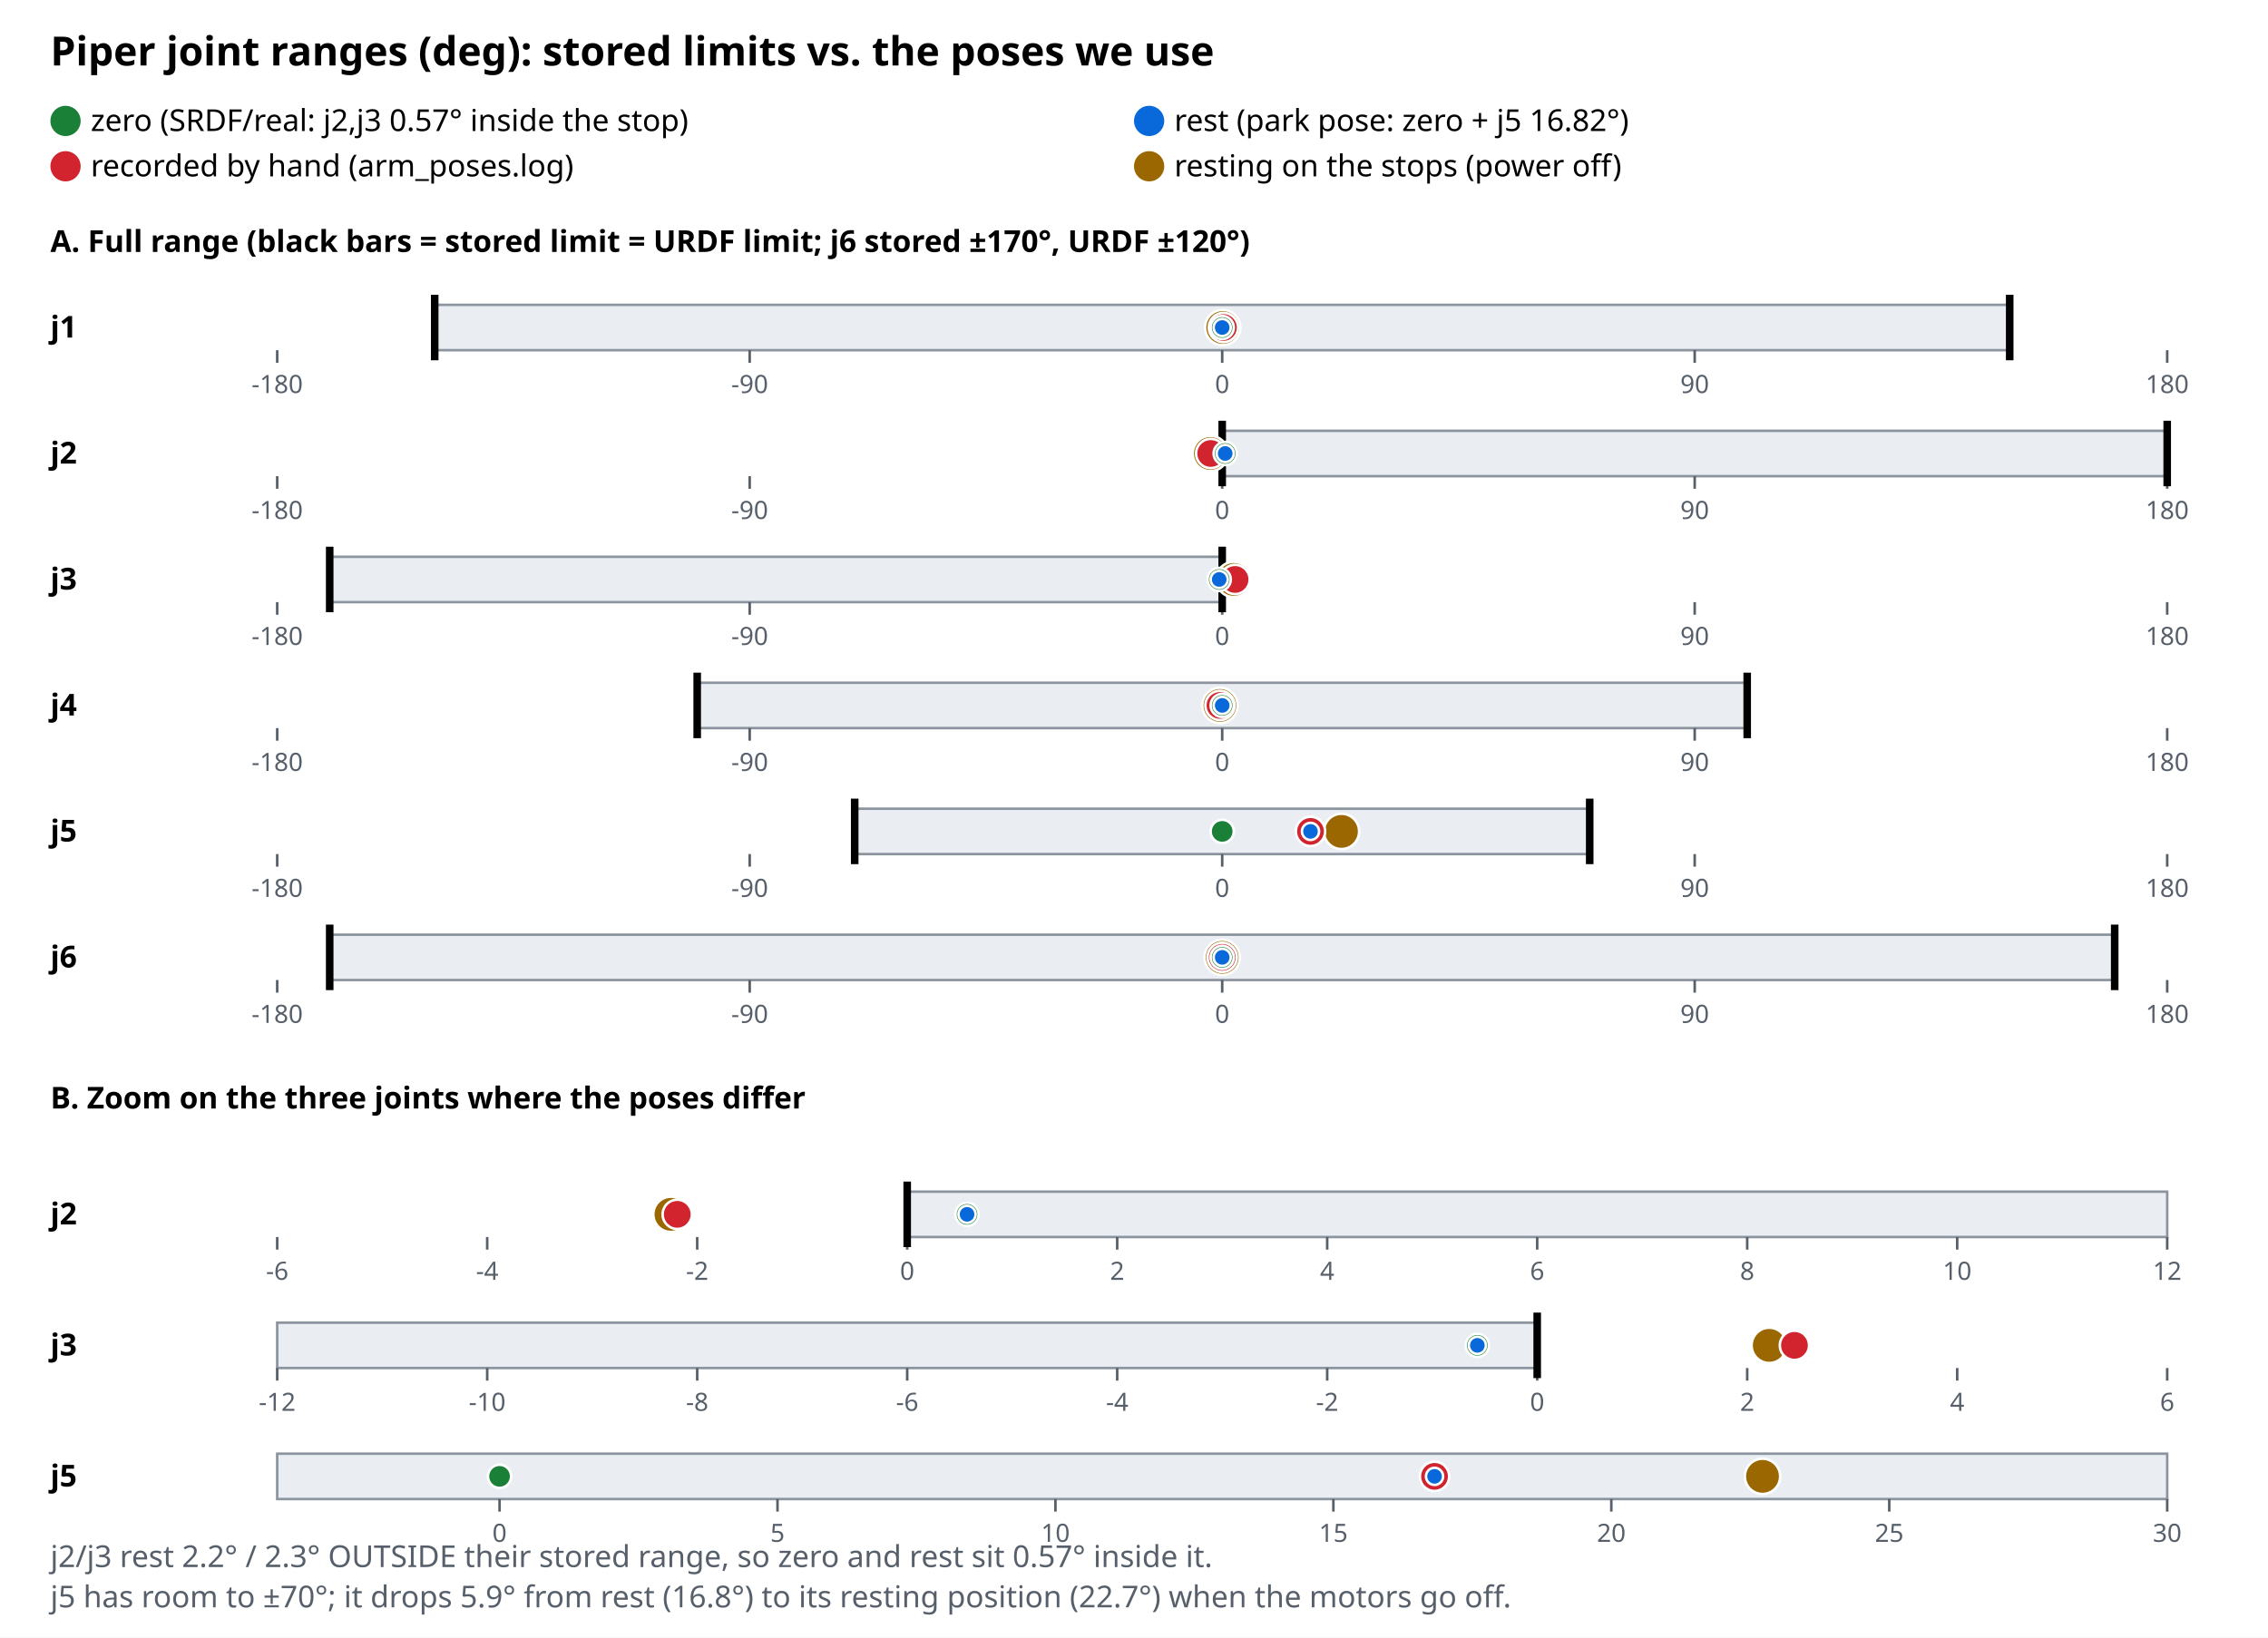
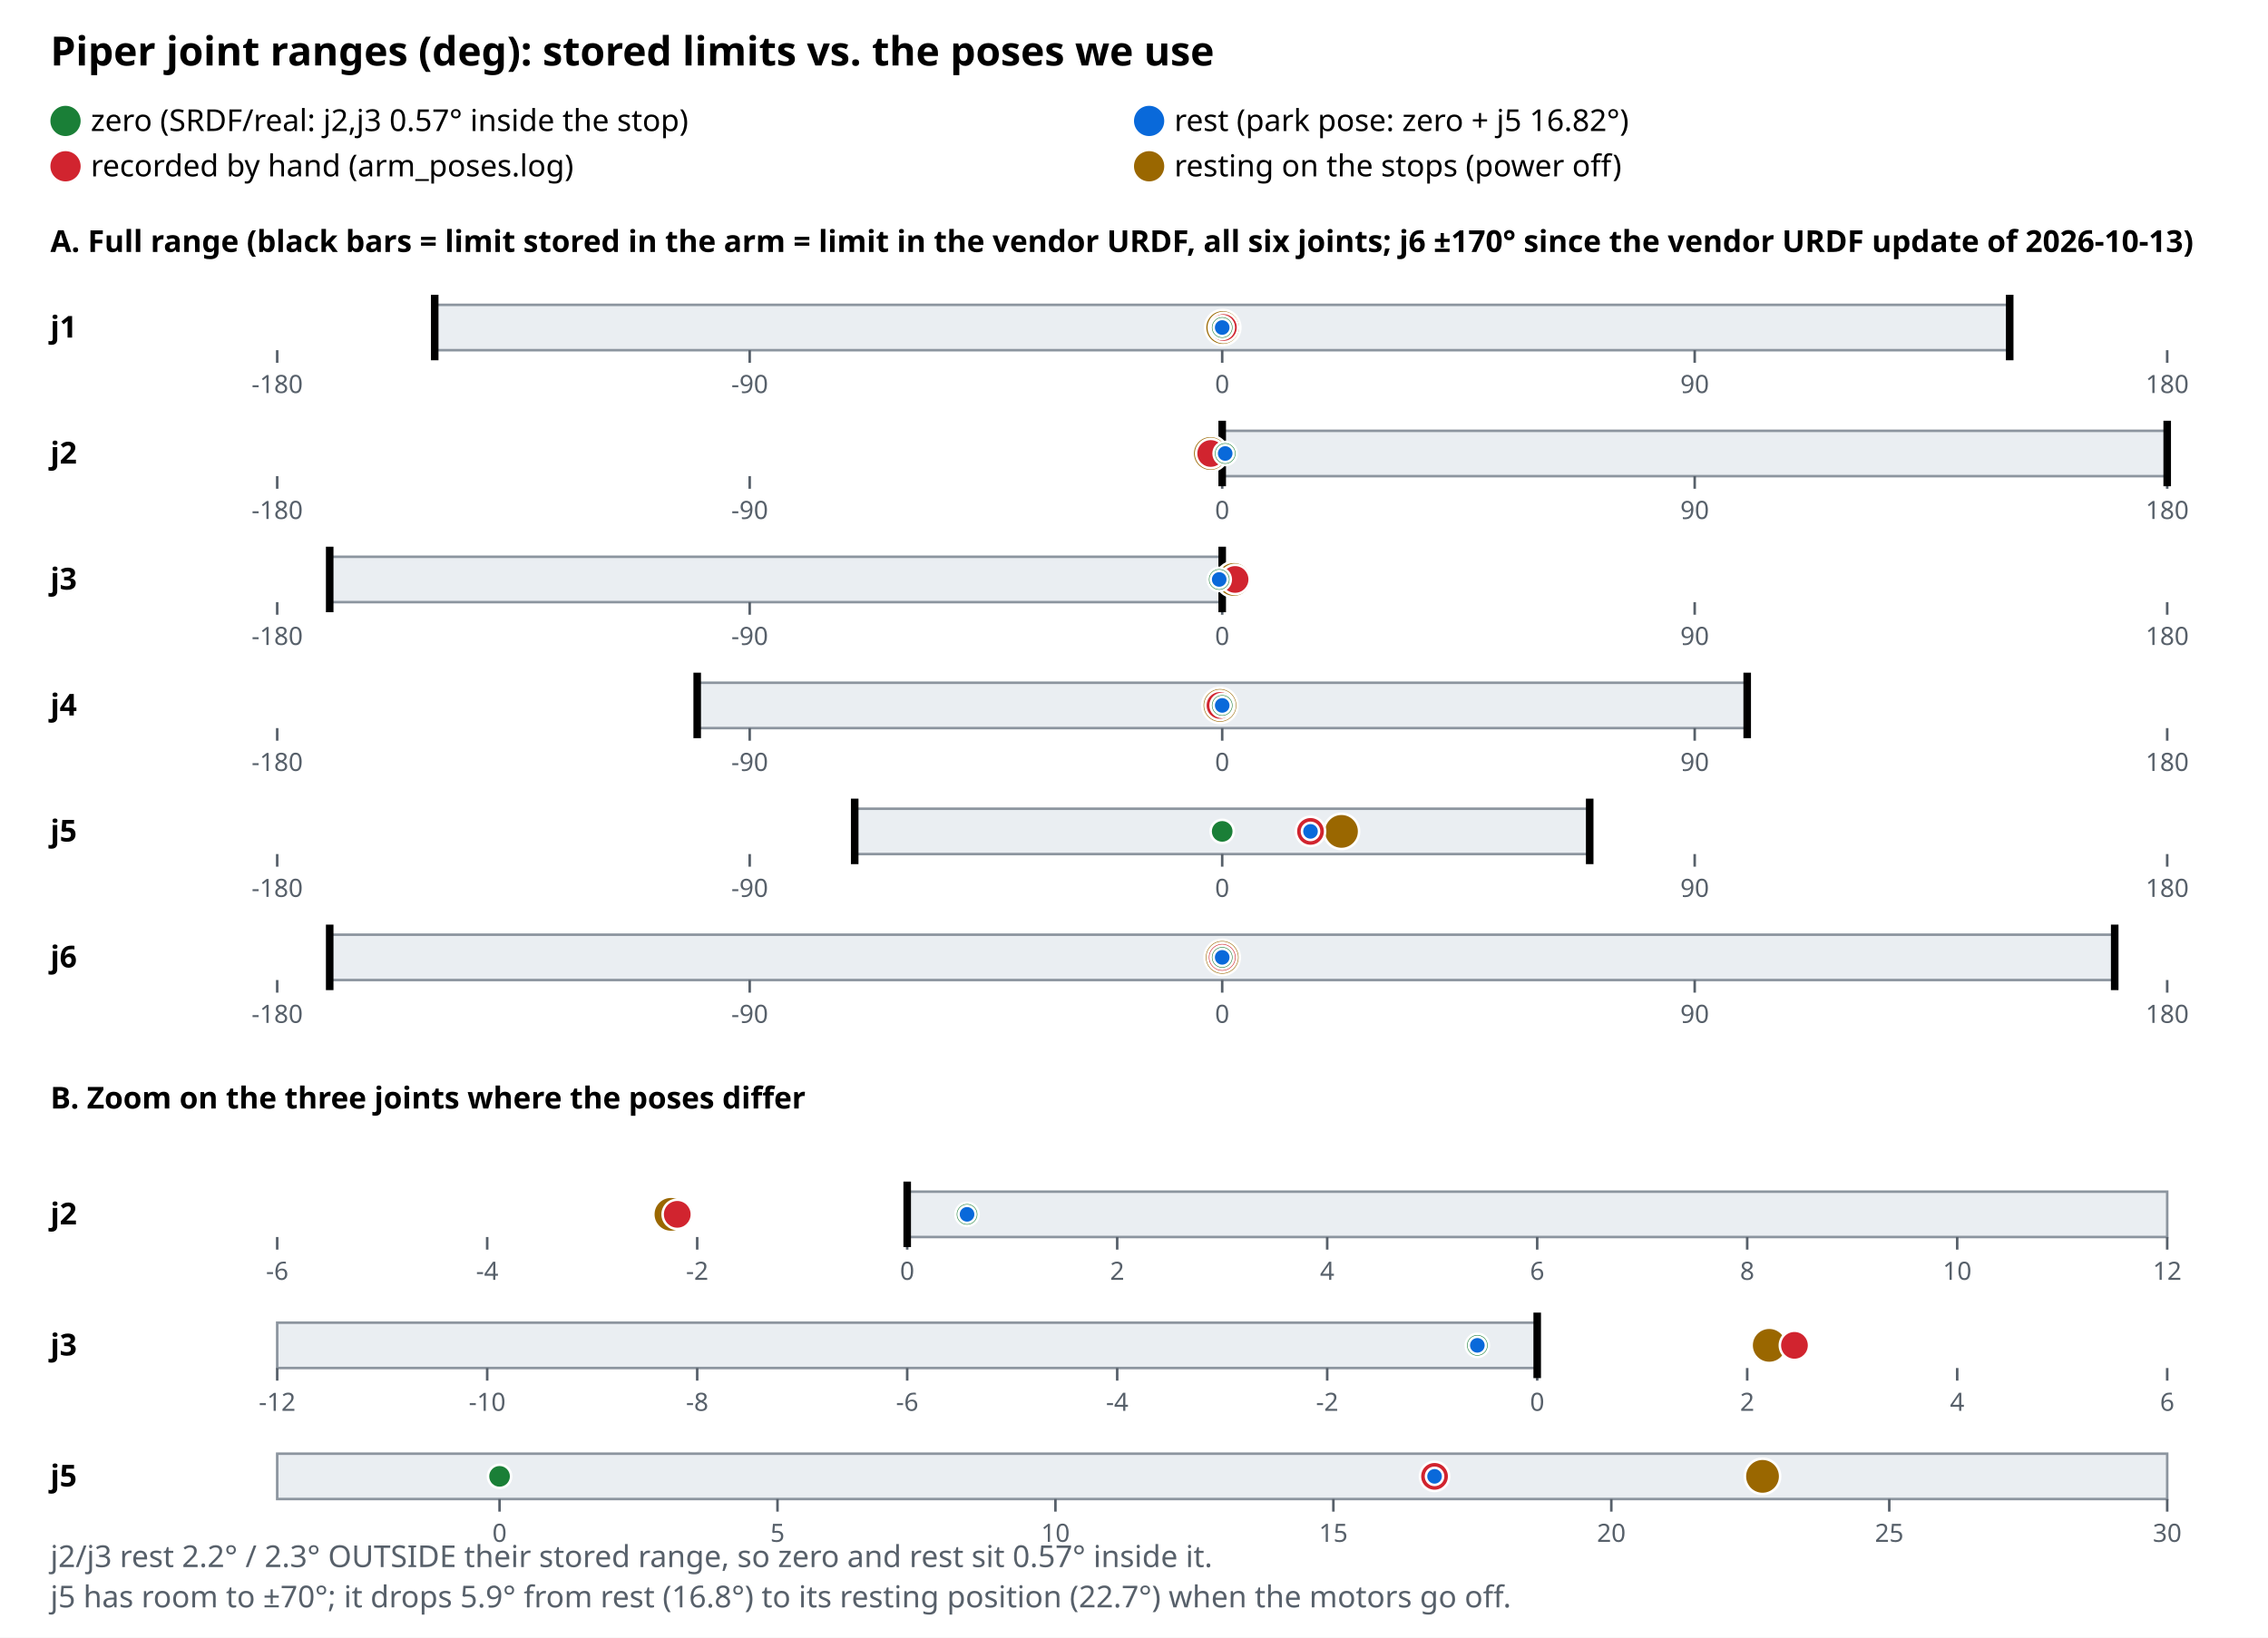
<svg xmlns="http://www.w3.org/2000/svg" viewBox="0 0 900 650" font-family="sans-serif" font-size="12">
  <rect width="900" height="650" fill="#fff" />
  <text x="20" y="26" font-size="16" font-weight="bold">Piper joint ranges (deg): stored limits vs. the poses we use</text>
  <circle cx="26" cy="48" r="6" fill="#1a7f37" />
  <text x="36" y="52">zero (SRDF/real: j2,j3 0.57° inside the stop)</text>
  <circle cx="456" cy="48" r="6" fill="#0969da" />
  <text x="466" y="52">rest (park pose: zero + j5 16.82°)</text>
  <circle cx="26" cy="66" r="6" fill="#d1242f" />
  <text x="36" y="70">recorded by hand (arm_poses.log)</text>
  <circle cx="456" cy="66" r="6" fill="#9a6700" />
  <text x="466" y="70">resting on the stops (power off)</text>
-   <text x="20" y="100" font-weight="bold">A. Full range (black bars = stored limit = URDF limit; j6 stored ±170°, URDF ±120°)</text>
+   <text x="20" y="100" font-weight="bold">A. Full range (black bars = limit stored in the arm = limit in the vendor URDF, all six joints; j6 ±170° since the vendor URDF update of 2026-10-13)</text>
  <text x="20" y="134" font-weight="bold">j1</text>
  <rect x="172.5" y="121" width="625.0" height="18" fill="#eaeef2" stroke="#8c959f" />
  <line x1="110.0" x2="110.0" y1="139" y2="144" stroke="#57606a" />
  <text x="110.0" y="156" text-anchor="middle" fill="#57606a" font-size="10">-180</text>
  <line x1="297.5" x2="297.5" y1="139" y2="144" stroke="#57606a" />
  <text x="297.5" y="156" text-anchor="middle" fill="#57606a" font-size="10">-90</text>
  <line x1="485.0" x2="485.0" y1="139" y2="144" stroke="#57606a" />
  <text x="485.0" y="156" text-anchor="middle" fill="#57606a" font-size="10">0</text>
  <line x1="672.5" x2="672.5" y1="139" y2="144" stroke="#57606a" />
  <text x="672.5" y="156" text-anchor="middle" fill="#57606a" font-size="10">90</text>
  <line x1="860.0" x2="860.0" y1="139" y2="144" stroke="#57606a" />
  <text x="860.0" y="156" text-anchor="middle" fill="#57606a" font-size="10">180</text>
  <line x1="172.5" x2="172.5" y1="117" y2="143" stroke="#000" stroke-width="3" />
  <line x1="797.5" x2="797.5" y1="117" y2="143" stroke="#000" stroke-width="3" />
  <circle cx="485.208" cy="130" r="7.0" fill="#9a6700" stroke="#fff" stroke-width="1" />
  <circle cx="485.479" cy="130" r="5.8" fill="#d1242f" stroke="#fff" stroke-width="1" />
  <circle cx="485.0" cy="130" r="4.6" fill="#1a7f37" stroke="#fff" stroke-width="1" />
  <circle cx="485.0" cy="130" r="3.4" fill="#0969da" stroke="#fff" stroke-width="1" />
  <text x="20" y="184" font-weight="bold">j2</text>
  <rect x="485.0" y="171" width="375.0" height="18" fill="#eaeef2" stroke="#8c959f" />
  <line x1="110.0" x2="110.0" y1="189" y2="194" stroke="#57606a" />
  <text x="110.0" y="206" text-anchor="middle" fill="#57606a" font-size="10">-180</text>
  <line x1="297.5" x2="297.5" y1="189" y2="194" stroke="#57606a" />
  <text x="297.5" y="206" text-anchor="middle" fill="#57606a" font-size="10">-90</text>
  <line x1="485.0" x2="485.0" y1="189" y2="194" stroke="#57606a" />
  <text x="485.0" y="206" text-anchor="middle" fill="#57606a" font-size="10">0</text>
  <line x1="672.5" x2="672.5" y1="189" y2="194" stroke="#57606a" />
  <text x="672.5" y="206" text-anchor="middle" fill="#57606a" font-size="10">90</text>
  <line x1="860.0" x2="860.0" y1="189" y2="194" stroke="#57606a" />
  <text x="860.0" y="206" text-anchor="middle" fill="#57606a" font-size="10">180</text>
  <line x1="485.0" x2="485.0" y1="167" y2="193" stroke="#000" stroke-width="3" />
  <line x1="860.0" x2="860.0" y1="167" y2="193" stroke="#000" stroke-width="3" />
  <circle cx="480.312" cy="180" r="7.0" fill="#9a6700" stroke="#fff" stroke-width="1" />
  <circle cx="480.438" cy="180" r="5.8" fill="#d1242f" stroke="#fff" stroke-width="1" />
  <circle cx="486.187" cy="180" r="4.6" fill="#1a7f37" stroke="#fff" stroke-width="1" />
  <circle cx="486.187" cy="180" r="3.4" fill="#0969da" stroke="#fff" stroke-width="1" />
  <text x="20" y="234" font-weight="bold">j3</text>
  <rect x="130.833" y="221" width="354.167" height="18" fill="#eaeef2" stroke="#8c959f" />
  <line x1="110.0" x2="110.0" y1="239" y2="244" stroke="#57606a" />
  <text x="110.0" y="256" text-anchor="middle" fill="#57606a" font-size="10">-180</text>
  <line x1="297.5" x2="297.5" y1="239" y2="244" stroke="#57606a" />
  <text x="297.5" y="256" text-anchor="middle" fill="#57606a" font-size="10">-90</text>
  <line x1="485.0" x2="485.0" y1="239" y2="244" stroke="#57606a" />
  <text x="485.0" y="256" text-anchor="middle" fill="#57606a" font-size="10">0</text>
  <line x1="672.5" x2="672.5" y1="239" y2="244" stroke="#57606a" />
  <text x="672.5" y="256" text-anchor="middle" fill="#57606a" font-size="10">90</text>
  <line x1="860.0" x2="860.0" y1="239" y2="244" stroke="#57606a" />
  <text x="860.0" y="256" text-anchor="middle" fill="#57606a" font-size="10">180</text>
  <line x1="130.833" x2="130.833" y1="217" y2="243" stroke="#000" stroke-width="3" />
  <line x1="485.0" x2="485.0" y1="217" y2="243" stroke="#000" stroke-width="3" />
  <circle cx="489.604" cy="230" r="7.0" fill="#9a6700" stroke="#fff" stroke-width="1" />
  <circle cx="490.104" cy="230" r="5.8" fill="#d1242f" stroke="#fff" stroke-width="1" />
  <circle cx="483.812" cy="230" r="4.6" fill="#1a7f37" stroke="#fff" stroke-width="1" />
  <circle cx="483.812" cy="230" r="3.4" fill="#0969da" stroke="#fff" stroke-width="1" />
  <text x="20" y="284" font-weight="bold">j4</text>
  <rect x="276.667" y="271" width="416.667" height="18" fill="#eaeef2" stroke="#8c959f" />
  <line x1="110.0" x2="110.0" y1="289" y2="294" stroke="#57606a" />
  <text x="110.0" y="306" text-anchor="middle" fill="#57606a" font-size="10">-180</text>
  <line x1="297.5" x2="297.5" y1="289" y2="294" stroke="#57606a" />
  <text x="297.5" y="306" text-anchor="middle" fill="#57606a" font-size="10">-90</text>
  <line x1="485.0" x2="485.0" y1="289" y2="294" stroke="#57606a" />
  <text x="485.0" y="306" text-anchor="middle" fill="#57606a" font-size="10">0</text>
  <line x1="672.5" x2="672.5" y1="289" y2="294" stroke="#57606a" />
  <text x="672.5" y="306" text-anchor="middle" fill="#57606a" font-size="10">90</text>
  <line x1="860.0" x2="860.0" y1="289" y2="294" stroke="#57606a" />
  <text x="860.0" y="306" text-anchor="middle" fill="#57606a" font-size="10">180</text>
  <line x1="276.667" x2="276.667" y1="267" y2="293" stroke="#000" stroke-width="3" />
  <line x1="693.333" x2="693.333" y1="267" y2="293" stroke="#000" stroke-width="3" />
  <circle cx="484.104" cy="280" r="7.0" fill="#9a6700" stroke="#fff" stroke-width="1" />
  <circle cx="484.125" cy="280" r="5.8" fill="#d1242f" stroke="#fff" stroke-width="1" />
  <circle cx="485.0" cy="280" r="4.6" fill="#1a7f37" stroke="#fff" stroke-width="1" />
  <circle cx="485.0" cy="280" r="3.4" fill="#0969da" stroke="#fff" stroke-width="1" />
  <text x="20" y="334" font-weight="bold">j5</text>
  <rect x="339.167" y="321" width="291.667" height="18" fill="#eaeef2" stroke="#8c959f" />
  <line x1="110.0" x2="110.0" y1="339" y2="344" stroke="#57606a" />
  <text x="110.0" y="356" text-anchor="middle" fill="#57606a" font-size="10">-180</text>
  <line x1="297.5" x2="297.5" y1="339" y2="344" stroke="#57606a" />
  <text x="297.5" y="356" text-anchor="middle" fill="#57606a" font-size="10">-90</text>
  <line x1="485.0" x2="485.0" y1="339" y2="344" stroke="#57606a" />
  <text x="485.0" y="356" text-anchor="middle" fill="#57606a" font-size="10">0</text>
  <line x1="672.5" x2="672.5" y1="339" y2="344" stroke="#57606a" />
  <text x="672.5" y="356" text-anchor="middle" fill="#57606a" font-size="10">90</text>
  <line x1="860.0" x2="860.0" y1="339" y2="344" stroke="#57606a" />
  <text x="860.0" y="356" text-anchor="middle" fill="#57606a" font-size="10">180</text>
  <line x1="339.167" x2="339.167" y1="317" y2="343" stroke="#000" stroke-width="3" />
  <line x1="630.833" x2="630.833" y1="317" y2="343" stroke="#000" stroke-width="3" />
  <circle cx="532.333" cy="330" r="7.0" fill="#9a6700" stroke="#fff" stroke-width="1" />
  <circle cx="520.042" cy="330" r="5.8" fill="#d1242f" stroke="#fff" stroke-width="1" />
  <circle cx="485.0" cy="330" r="4.6" fill="#1a7f37" stroke="#fff" stroke-width="1" />
  <circle cx="520.042" cy="330" r="3.4" fill="#0969da" stroke="#fff" stroke-width="1" />
  <text x="20" y="384" font-weight="bold">j6</text>
  <rect x="130.833" y="371" width="708.333" height="18" fill="#eaeef2" stroke="#8c959f" />
  <line x1="110.0" x2="110.0" y1="389" y2="394" stroke="#57606a" />
  <text x="110.0" y="406" text-anchor="middle" fill="#57606a" font-size="10">-180</text>
  <line x1="297.5" x2="297.5" y1="389" y2="394" stroke="#57606a" />
  <text x="297.5" y="406" text-anchor="middle" fill="#57606a" font-size="10">-90</text>
  <line x1="485.0" x2="485.0" y1="389" y2="394" stroke="#57606a" />
  <text x="485.0" y="406" text-anchor="middle" fill="#57606a" font-size="10">0</text>
  <line x1="672.5" x2="672.5" y1="389" y2="394" stroke="#57606a" />
  <text x="672.5" y="406" text-anchor="middle" fill="#57606a" font-size="10">90</text>
  <line x1="860.0" x2="860.0" y1="389" y2="394" stroke="#57606a" />
  <text x="860.0" y="406" text-anchor="middle" fill="#57606a" font-size="10">180</text>
  <line x1="130.833" x2="130.833" y1="367" y2="393" stroke="#000" stroke-width="3" />
  <line x1="839.167" x2="839.167" y1="367" y2="393" stroke="#000" stroke-width="3" />
  <circle cx="485.0" cy="380" r="7.0" fill="#9a6700" stroke="#fff" stroke-width="1" />
  <circle cx="485.0" cy="380" r="5.8" fill="#d1242f" stroke="#fff" stroke-width="1" />
  <circle cx="485.0" cy="380" r="4.6" fill="#1a7f37" stroke="#fff" stroke-width="1" />
  <circle cx="485.0" cy="380" r="3.4" fill="#0969da" stroke="#fff" stroke-width="1" />
  <text x="20" y="440" font-weight="bold">B. Zoom on the three joints where the poses differ</text>
  <text x="20" y="486" font-weight="bold">j2</text>
  <rect x="360.0" y="473" width="500.0" height="18" fill="#eaeef2" stroke="#8c959f" />
  <line x1="110.0" x2="110.0" y1="491" y2="496" stroke="#57606a" />
  <text x="110.0" y="508" text-anchor="middle" fill="#57606a" font-size="10">-6</text>
  <line x1="193.333" x2="193.333" y1="491" y2="496" stroke="#57606a" />
  <text x="193.333" y="508" text-anchor="middle" fill="#57606a" font-size="10">-4</text>
  <line x1="276.667" x2="276.667" y1="491" y2="496" stroke="#57606a" />
  <text x="276.667" y="508" text-anchor="middle" fill="#57606a" font-size="10">-2</text>
  <line x1="360.0" x2="360.0" y1="491" y2="496" stroke="#57606a" />
  <text x="360.0" y="508" text-anchor="middle" fill="#57606a" font-size="10">0</text>
  <line x1="443.333" x2="443.333" y1="491" y2="496" stroke="#57606a" />
  <text x="443.333" y="508" text-anchor="middle" fill="#57606a" font-size="10">2</text>
  <line x1="526.667" x2="526.667" y1="491" y2="496" stroke="#57606a" />
  <text x="526.667" y="508" text-anchor="middle" fill="#57606a" font-size="10">4</text>
  <line x1="610.0" x2="610.0" y1="491" y2="496" stroke="#57606a" />
  <text x="610.0" y="508" text-anchor="middle" fill="#57606a" font-size="10">6</text>
  <line x1="693.333" x2="693.333" y1="491" y2="496" stroke="#57606a" />
  <text x="693.333" y="508" text-anchor="middle" fill="#57606a" font-size="10">8</text>
  <line x1="776.667" x2="776.667" y1="491" y2="496" stroke="#57606a" />
  <text x="776.667" y="508" text-anchor="middle" fill="#57606a" font-size="10">10</text>
  <line x1="860.0" x2="860.0" y1="491" y2="496" stroke="#57606a" />
  <text x="860.0" y="508" text-anchor="middle" fill="#57606a" font-size="10">12</text>
  <line x1="360.0" x2="360.0" y1="469" y2="495" stroke="#000" stroke-width="3" />
  <circle cx="266.25" cy="482" r="7.0" fill="#9a6700" stroke="#fff" stroke-width="1" />
  <circle cx="268.75" cy="482" r="5.8" fill="#d1242f" stroke="#fff" stroke-width="1" />
  <circle cx="383.75" cy="482" r="4.6" fill="#1a7f37" stroke="#fff" stroke-width="1" />
  <circle cx="383.75" cy="482" r="3.4" fill="#0969da" stroke="#fff" stroke-width="1" />
  <text x="20" y="538" font-weight="bold">j3</text>
  <rect x="110.0" y="525" width="500.0" height="18" fill="#eaeef2" stroke="#8c959f" />
  <line x1="110.0" x2="110.0" y1="543" y2="548" stroke="#57606a" />
  <text x="110.0" y="560" text-anchor="middle" fill="#57606a" font-size="10">-12</text>
  <line x1="193.333" x2="193.333" y1="543" y2="548" stroke="#57606a" />
  <text x="193.333" y="560" text-anchor="middle" fill="#57606a" font-size="10">-10</text>
  <line x1="276.667" x2="276.667" y1="543" y2="548" stroke="#57606a" />
  <text x="276.667" y="560" text-anchor="middle" fill="#57606a" font-size="10">-8</text>
  <line x1="360.0" x2="360.0" y1="543" y2="548" stroke="#57606a" />
  <text x="360.0" y="560" text-anchor="middle" fill="#57606a" font-size="10">-6</text>
  <line x1="443.333" x2="443.333" y1="543" y2="548" stroke="#57606a" />
  <text x="443.333" y="560" text-anchor="middle" fill="#57606a" font-size="10">-4</text>
  <line x1="526.667" x2="526.667" y1="543" y2="548" stroke="#57606a" />
  <text x="526.667" y="560" text-anchor="middle" fill="#57606a" font-size="10">-2</text>
  <line x1="610.0" x2="610.0" y1="543" y2="548" stroke="#57606a" />
  <text x="610.0" y="560" text-anchor="middle" fill="#57606a" font-size="10">0</text>
  <line x1="693.333" x2="693.333" y1="543" y2="548" stroke="#57606a" />
  <text x="693.333" y="560" text-anchor="middle" fill="#57606a" font-size="10">2</text>
  <line x1="776.667" x2="776.667" y1="543" y2="548" stroke="#57606a" />
  <text x="776.667" y="560" text-anchor="middle" fill="#57606a" font-size="10">4</text>
  <line x1="860.0" x2="860.0" y1="543" y2="548" stroke="#57606a" />
  <text x="860.0" y="560" text-anchor="middle" fill="#57606a" font-size="10">6</text>
  <line x1="610.0" x2="610.0" y1="521" y2="547" stroke="#000" stroke-width="3" />
  <circle cx="702.083" cy="534" r="7.0" fill="#9a6700" stroke="#fff" stroke-width="1" />
  <circle cx="712.083" cy="534" r="5.8" fill="#d1242f" stroke="#fff" stroke-width="1" />
  <circle cx="586.25" cy="534" r="4.6" fill="#1a7f37" stroke="#fff" stroke-width="1" />
  <circle cx="586.25" cy="534" r="3.4" fill="#0969da" stroke="#fff" stroke-width="1" />
  <text x="20" y="590" font-weight="bold">j5</text>
  <rect x="110.0" y="577" width="750.0" height="18" fill="#eaeef2" stroke="#8c959f" />
  <line x1="198.235" x2="198.235" y1="595" y2="600" stroke="#57606a" />
  <text x="198.235" y="612" text-anchor="middle" fill="#57606a" font-size="10">0</text>
  <line x1="308.529" x2="308.529" y1="595" y2="600" stroke="#57606a" />
  <text x="308.529" y="612" text-anchor="middle" fill="#57606a" font-size="10">5</text>
  <line x1="418.824" x2="418.824" y1="595" y2="600" stroke="#57606a" />
  <text x="418.824" y="612" text-anchor="middle" fill="#57606a" font-size="10">10</text>
  <line x1="529.118" x2="529.118" y1="595" y2="600" stroke="#57606a" />
  <text x="529.118" y="612" text-anchor="middle" fill="#57606a" font-size="10">15</text>
  <line x1="639.412" x2="639.412" y1="595" y2="600" stroke="#57606a" />
  <text x="639.412" y="612" text-anchor="middle" fill="#57606a" font-size="10">20</text>
  <line x1="749.706" x2="749.706" y1="595" y2="600" stroke="#57606a" />
  <text x="749.706" y="612" text-anchor="middle" fill="#57606a" font-size="10">25</text>
  <line x1="860.0" x2="860.0" y1="595" y2="600" stroke="#57606a" />
  <text x="860.0" y="612" text-anchor="middle" fill="#57606a" font-size="10">30</text>
  <circle cx="699.412" cy="586" r="7.0" fill="#9a6700" stroke="#fff" stroke-width="1" />
  <circle cx="569.265" cy="586" r="5.8" fill="#d1242f" stroke="#fff" stroke-width="1" />
  <circle cx="198.235" cy="586" r="4.6" fill="#1a7f37" stroke="#fff" stroke-width="1" />
  <circle cx="569.265" cy="586" r="3.4" fill="#0969da" stroke="#fff" stroke-width="1" />
  <text x="20" y="622" fill="#57606a">j2/j3 rest 2.2° / 2.3° OUTSIDE their stored range, so zero and rest sit 0.57° inside it.</text>
  <text x="20" y="638" fill="#57606a">j5 has room to ±70°; it drops 5.9° from rest (16.8°) to its resting position (22.7°) when the motors go off.</text>
</svg>
